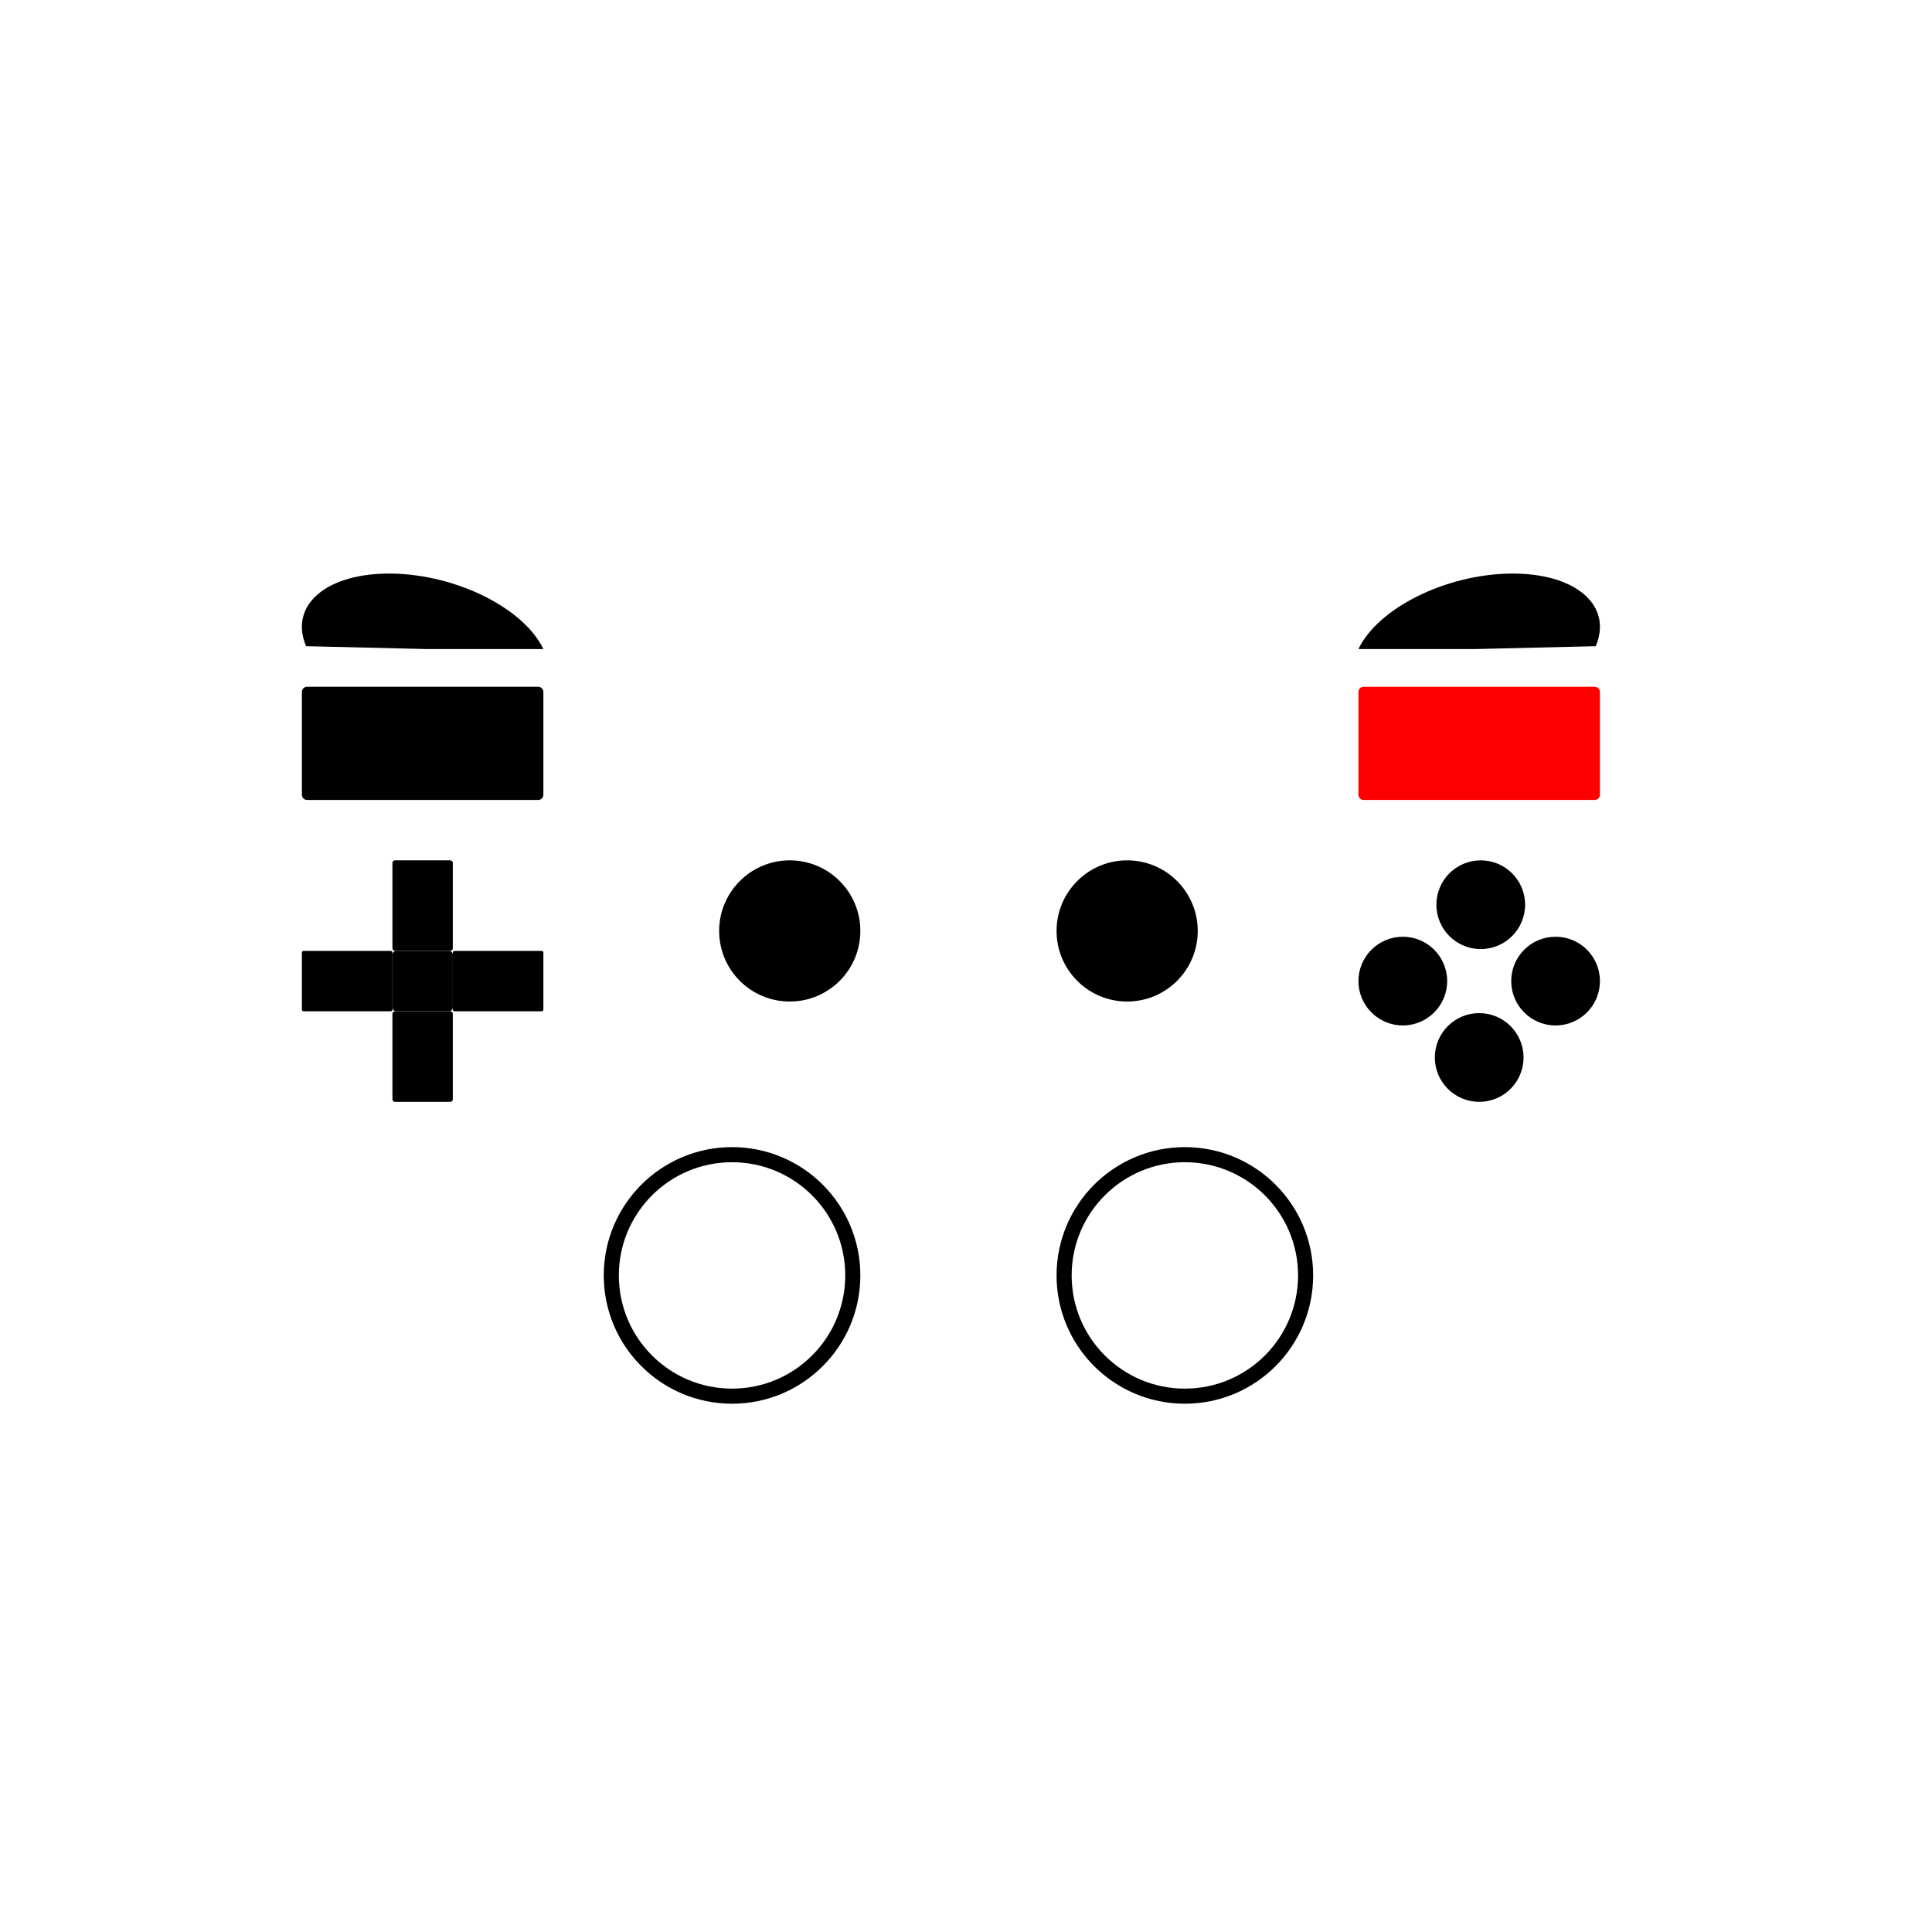
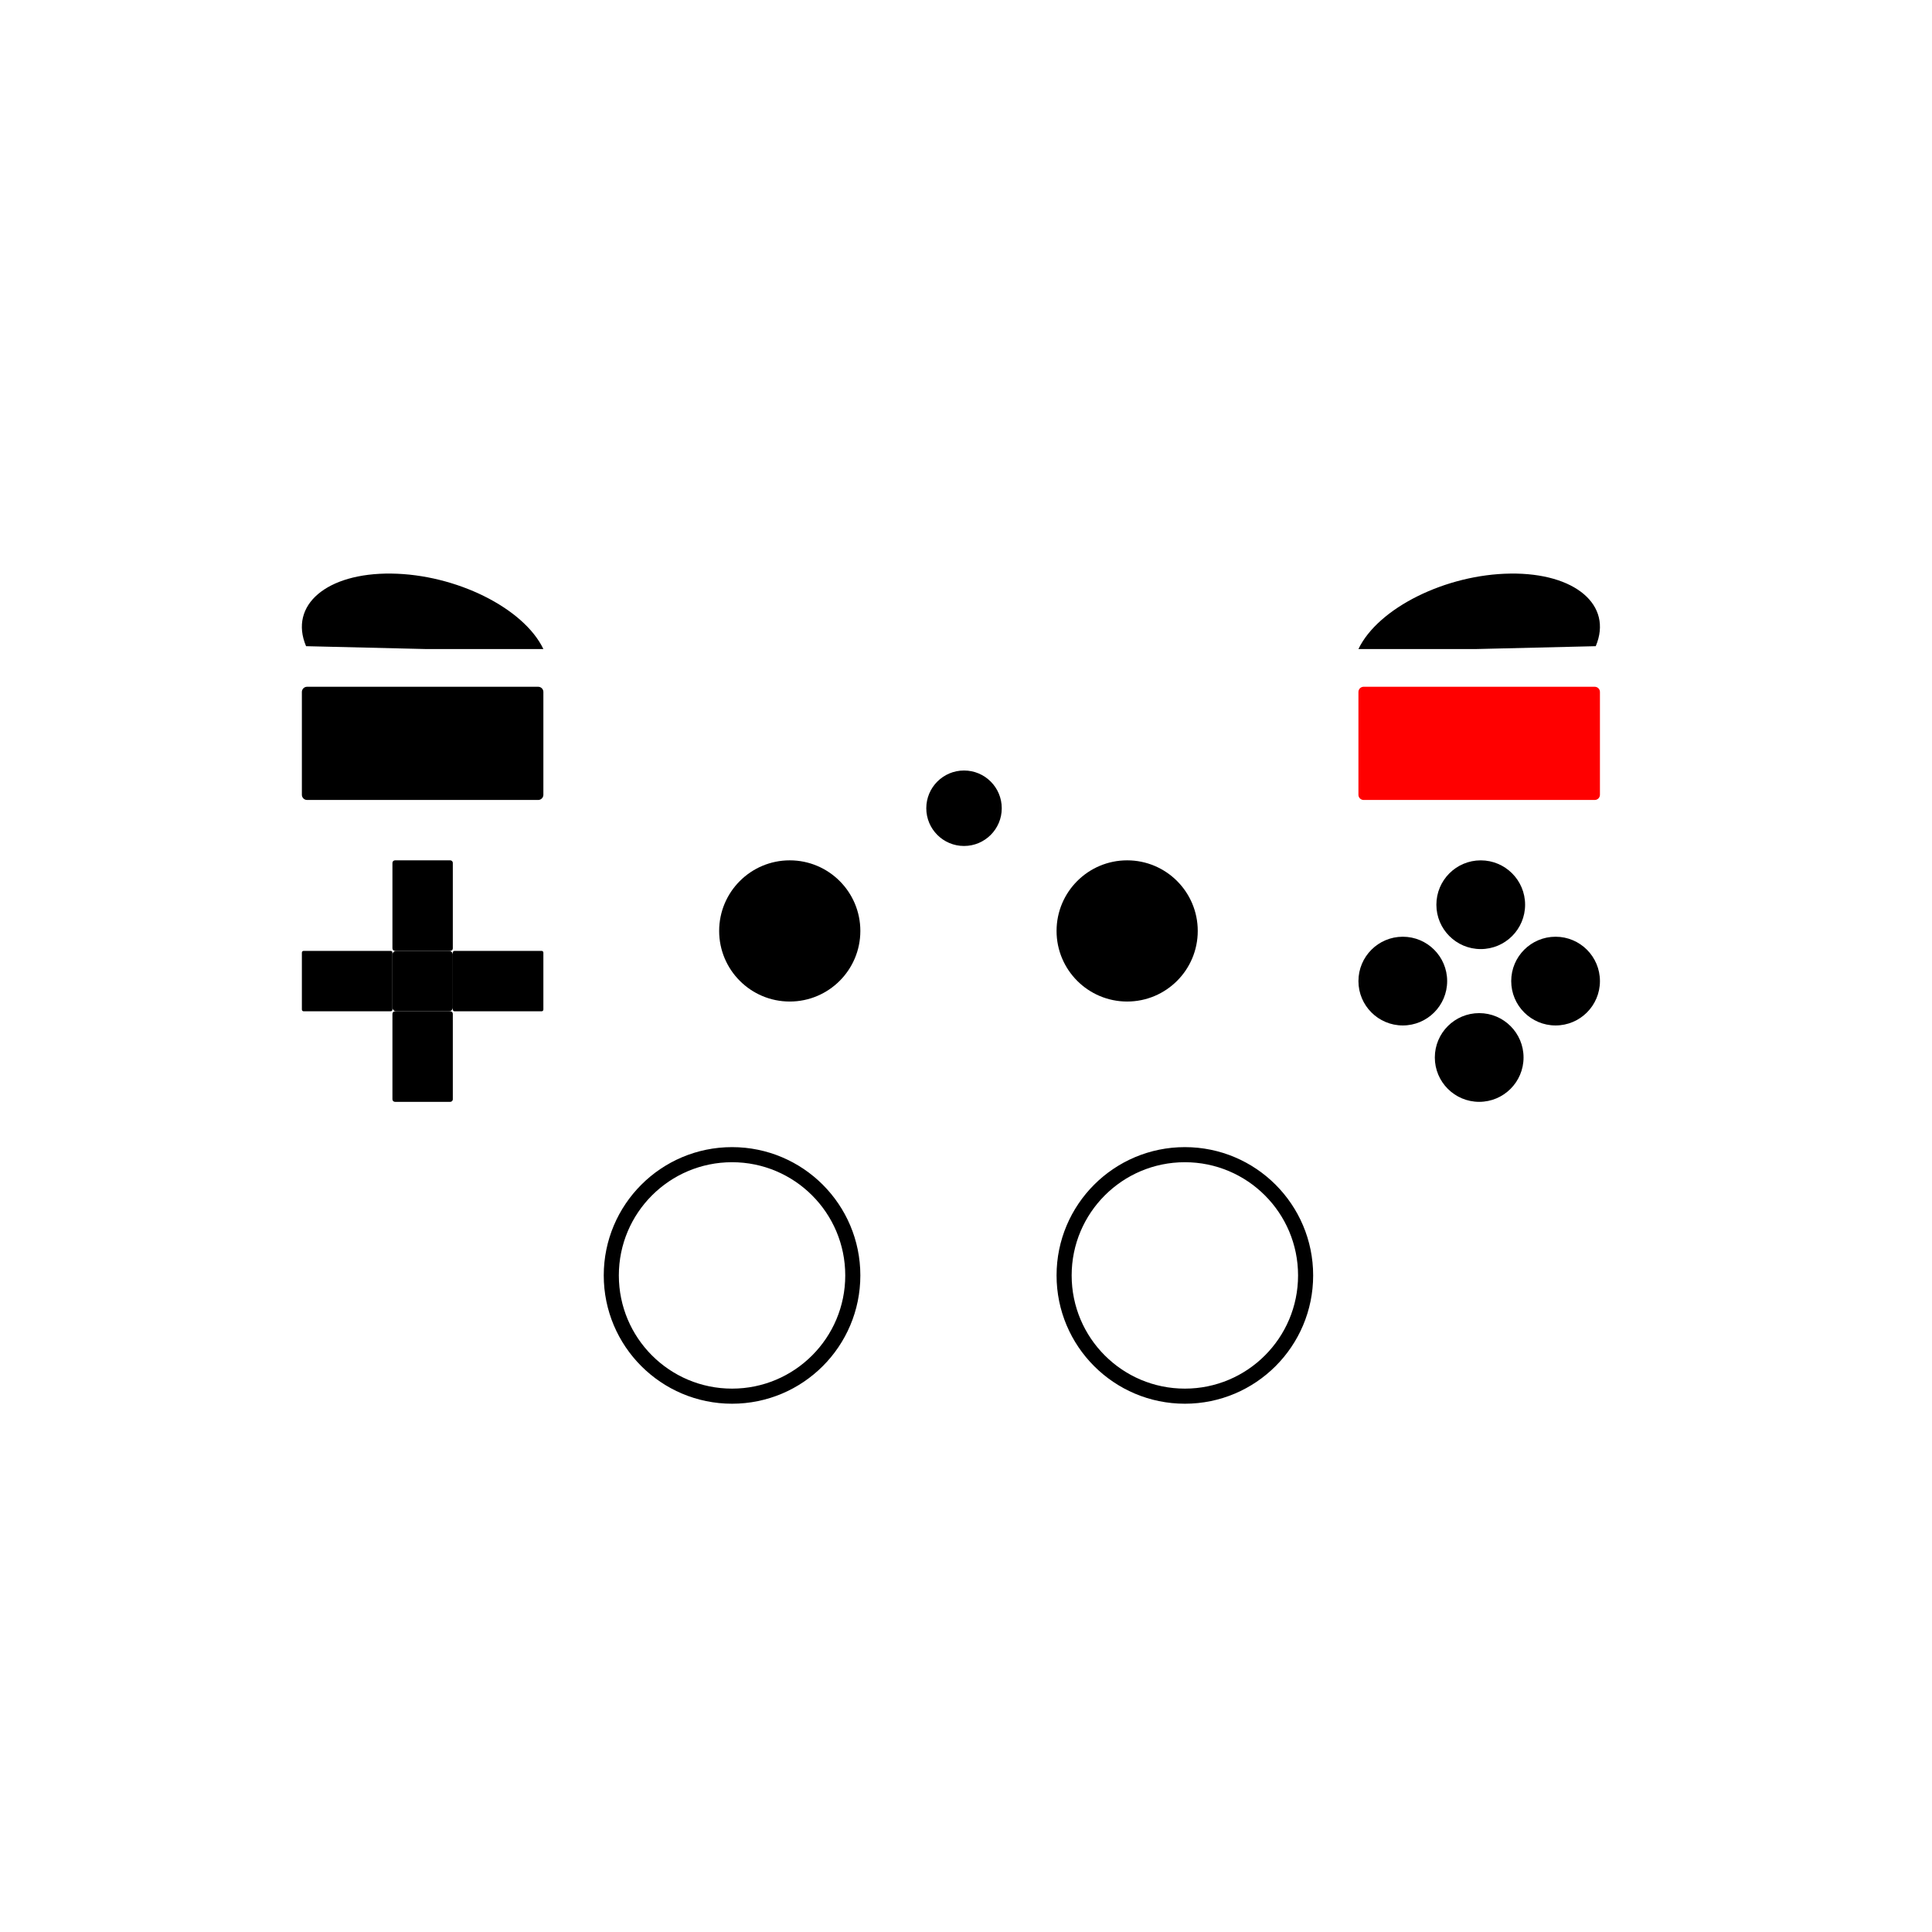
<svg xmlns="http://www.w3.org/2000/svg" xmlns:ns1="http://www.openswatchbook.org/uri/2009/osb" width="128mm" height="128mm" viewBox="0 0 128 128" version="1.1" id="svg8">
  <defs id="defs2">
    <marker style="overflow:visible" id="DistanceEnd" refX="0.0" refY="0.0" orient="auto">
      <g id="g2301" style="stroke:#000000;stroke-opacity:1;fill:#000000;fill-opacity:1">
        <path style="fill:#000000;stroke:#000000;stroke-width:1.15;stroke-linecap:square;stroke-opacity:1;fill-opacity:1" d="M 0,0 L -2,0" id="path2316" />
        <path style="fill:#000000;fill-rule:evenodd;stroke:#000000;stroke-opacity:1;fill-opacity:1" d="M 0,0 L -13,4 L -9,0 -13,-4 L 0,0 z " id="path2312" />
        <path style="fill:#000000;stroke:#000000;stroke-width:1;stroke-linecap:square;stroke-opacity:1;fill-opacity:1" d="M 0,-4 L 0,40" id="path2314" />
      </g>
    </marker>
    <marker orient="auto" refY="0.0" refX="0.0" id="Arrow1Lend" style="overflow:visible;">
      <path id="path983" d="M 0.0,0.0 L 5.0,-5.0 L -12.5,0.0 L 5.0,5.0 L 0.0,0.0 z " style="fill-rule:evenodd;stroke:#000000;stroke-width:1pt;stroke-opacity:1;fill:#000000;fill-opacity:1" transform="scale(0.8) rotate(180) translate(12.5,0)" />
    </marker>
    <linearGradient id="linearGradient948" ns1:paint="solid">
      <stop style="stop-color:#000000;stop-opacity:1;" offset="0" id="stop946" />
    </linearGradient>
  </defs>
  <g id="layer1" transform="translate(0,-169)">
    <g id="g971" transform="translate(0,0.6347218)">
      <ellipse ry="2.939" rx="2.939" cx="92.939" cy="233.365" id="path824" style="opacity:1;fill:#000000;fill-opacity:1;stroke:none;stroke-width:14.345;stroke-miterlimit:4;stroke-dasharray:none;stroke-opacity:1;paint-order:fill markers stroke" />
      <ellipse ry="2.939" rx="2.939" cx="103.061" cy="233.365" id="path824-3" style="opacity:1;fill:#000000;fill-opacity:1;stroke:none;stroke-width:14.345;stroke-miterlimit:4;stroke-dasharray:none;stroke-opacity:1;paint-order:fill markers stroke" />
      <ellipse ry="2.939" rx="2.939" cx="98" cy="238.426" id="path824-6" style="opacity:1;fill:#000000;fill-opacity:1;stroke:none;stroke-width:14.345;stroke-miterlimit:4;stroke-dasharray:none;stroke-opacity:1;paint-order:fill markers stroke" />
      <ellipse ry="2.939" rx="2.939" cx="98.103" cy="228.305" id="path824-7" style="opacity:1;fill:#000000;fill-opacity:1;stroke:none;stroke-width:14.345;stroke-miterlimit:4;stroke-dasharray:none;stroke-opacity:1;paint-order:fill markers stroke" />
    </g>
    <rect style="opacity:1;fill:#000000;fill-opacity:1;stroke:none;stroke-width:13.947;stroke-miterlimit:4;stroke-dasharray:none;stroke-opacity:1;paint-order:fill markers stroke" id="rect912" width="16" height="7.5" x="20" y="214.5" ry="0.345" />
    <rect style="opacity:1;fill:#ff0000;fill-opacity:1;stroke:none;stroke-width:13.947;stroke-miterlimit:4;stroke-dasharray:none;stroke-opacity:1;paint-order:fill markers stroke" id="rect912-6" width="16" height="7.5" x="90" y="214.5" ry="0.345" />
    <path style="opacity:1;fill:#000000;fill-opacity:1;fill-rule:nonzero;stroke:none;stroke-width:14.5;stroke-miterlimit:4;stroke-dasharray:none;stroke-opacity:1;paint-order:fill markers stroke" id="path936" d="m -66.009,-235.266 a 7.819,5.549 0 0 1 -7.671,5.548 7.819,5.549 0 0 1 -7.961,-5.338 l 7.814,-0.21 z" transform="matrix(1,0,-0.4335924,-0.9011091,0,0)" />
    <path style="opacity:1;fill:#000000;fill-opacity:1;fill-rule:nonzero;stroke:none;stroke-width:14.5;stroke-miterlimit:4;stroke-dasharray:none;stroke-opacity:1;paint-order:fill markers stroke" id="path936-2" d="m -192.009,-235.266 a 7.819,5.549 0 0 1 -7.671,5.548 7.819,5.549 0 0 1 -7.961,-5.338 l 7.814,-0.21 z" transform="matrix(-1,0,0.4335924,-0.9011091,0,0)" />
    <circle style="opacity:1;fill:none;fill-opacity:1;fill-rule:nonzero;stroke:#000000;stroke-width:1;stroke-linecap:square;stroke-linejoin:bevel;stroke-miterlimit:4;stroke-dasharray:none;stroke-opacity:1;paint-order:fill markers stroke" id="path1344" cx="48.5" cy="253.5" r="8" />
    <circle style="opacity:1;fill:none;fill-opacity:1;fill-rule:nonzero;stroke:#000000;stroke-width:1;stroke-linecap:square;stroke-linejoin:bevel;stroke-miterlimit:4;stroke-dasharray:none;stroke-opacity:1;paint-order:fill markers stroke" id="path1344-9" cx="78.5" cy="253.5" r="8" />
    <circle style="opacity:1;fill:#000000;fill-opacity:1;fill-rule:nonzero;stroke:none;stroke-width:1;stroke-linecap:square;stroke-linejoin:bevel;stroke-miterlimit:4;stroke-dasharray:none;stroke-opacity:1;paint-order:fill markers stroke" id="path1363" cx="52.323" cy="230.677" r="4.677" />
    <circle style="opacity:1;fill:#000000;fill-opacity:1;fill-rule:nonzero;stroke:none;stroke-width:1;stroke-linecap:square;stroke-linejoin:bevel;stroke-miterlimit:4;stroke-dasharray:none;stroke-opacity:1;paint-order:fill markers stroke" id="path1363-1" cx="74.677" cy="230.677" r="4.677" />
    <rect style="opacity:1;fill:#000000;fill-opacity:1;fill-rule:nonzero;stroke:none;stroke-width:0.64;stroke-linecap:square;stroke-linejoin:bevel;stroke-miterlimit:4;stroke-dasharray:none;stroke-opacity:1;paint-order:fill markers stroke" id="rect861" width="4" height="6" x="26" y="236" ry="0.169" />
    <rect style="opacity:1;fill:#000000;fill-opacity:1;fill-rule:nonzero;stroke:none;stroke-width:0.64;stroke-linecap:square;stroke-linejoin:bevel;stroke-miterlimit:4;stroke-dasharray:none;stroke-opacity:1;paint-order:fill markers stroke" id="rect861-3" width="6" height="4" x="30" y="232" ry="0.113" />
    <rect style="opacity:1;fill:#000000;fill-opacity:1;fill-rule:nonzero;stroke:none;stroke-width:0.64;stroke-linecap:square;stroke-linejoin:bevel;stroke-miterlimit:4;stroke-dasharray:none;stroke-opacity:1;paint-order:fill markers stroke" id="rect861-6" width="4" height="6" x="26" y="226" ry="0.169" />
    <rect style="opacity:1;fill:#000000;fill-opacity:1;fill-rule:nonzero;stroke:none;stroke-width:0.64;stroke-linecap:square;stroke-linejoin:bevel;stroke-miterlimit:4;stroke-dasharray:none;stroke-opacity:1;paint-order:fill markers stroke" id="rect861-3-7" width="6" height="4" x="20" y="232" ry="0.113" />
    <rect style="opacity:1;fill:#000000;fill-opacity:1;fill-rule:nonzero;stroke:none;stroke-width:1;stroke-linecap:square;stroke-linejoin:bevel;stroke-miterlimit:4;stroke-dasharray:none;stroke-opacity:1;paint-order:fill markers stroke" id="rect899" width="4" height="4" x="26" y="232" ry="0.253" />
+     <circle style="opacity:1;fill:#000000;fill-opacity:1;fill-rule:nonzero;stroke:none;stroke-width:0.535;stroke-linecap:square;stroke-linejoin:bevel;stroke-miterlimit:4;stroke-dasharray:none;stroke-opacity:1;paint-order:fill markers stroke" id="path1363-3" cx="63.869" cy="222.548" r="2.5" />
  </g>
</svg>
